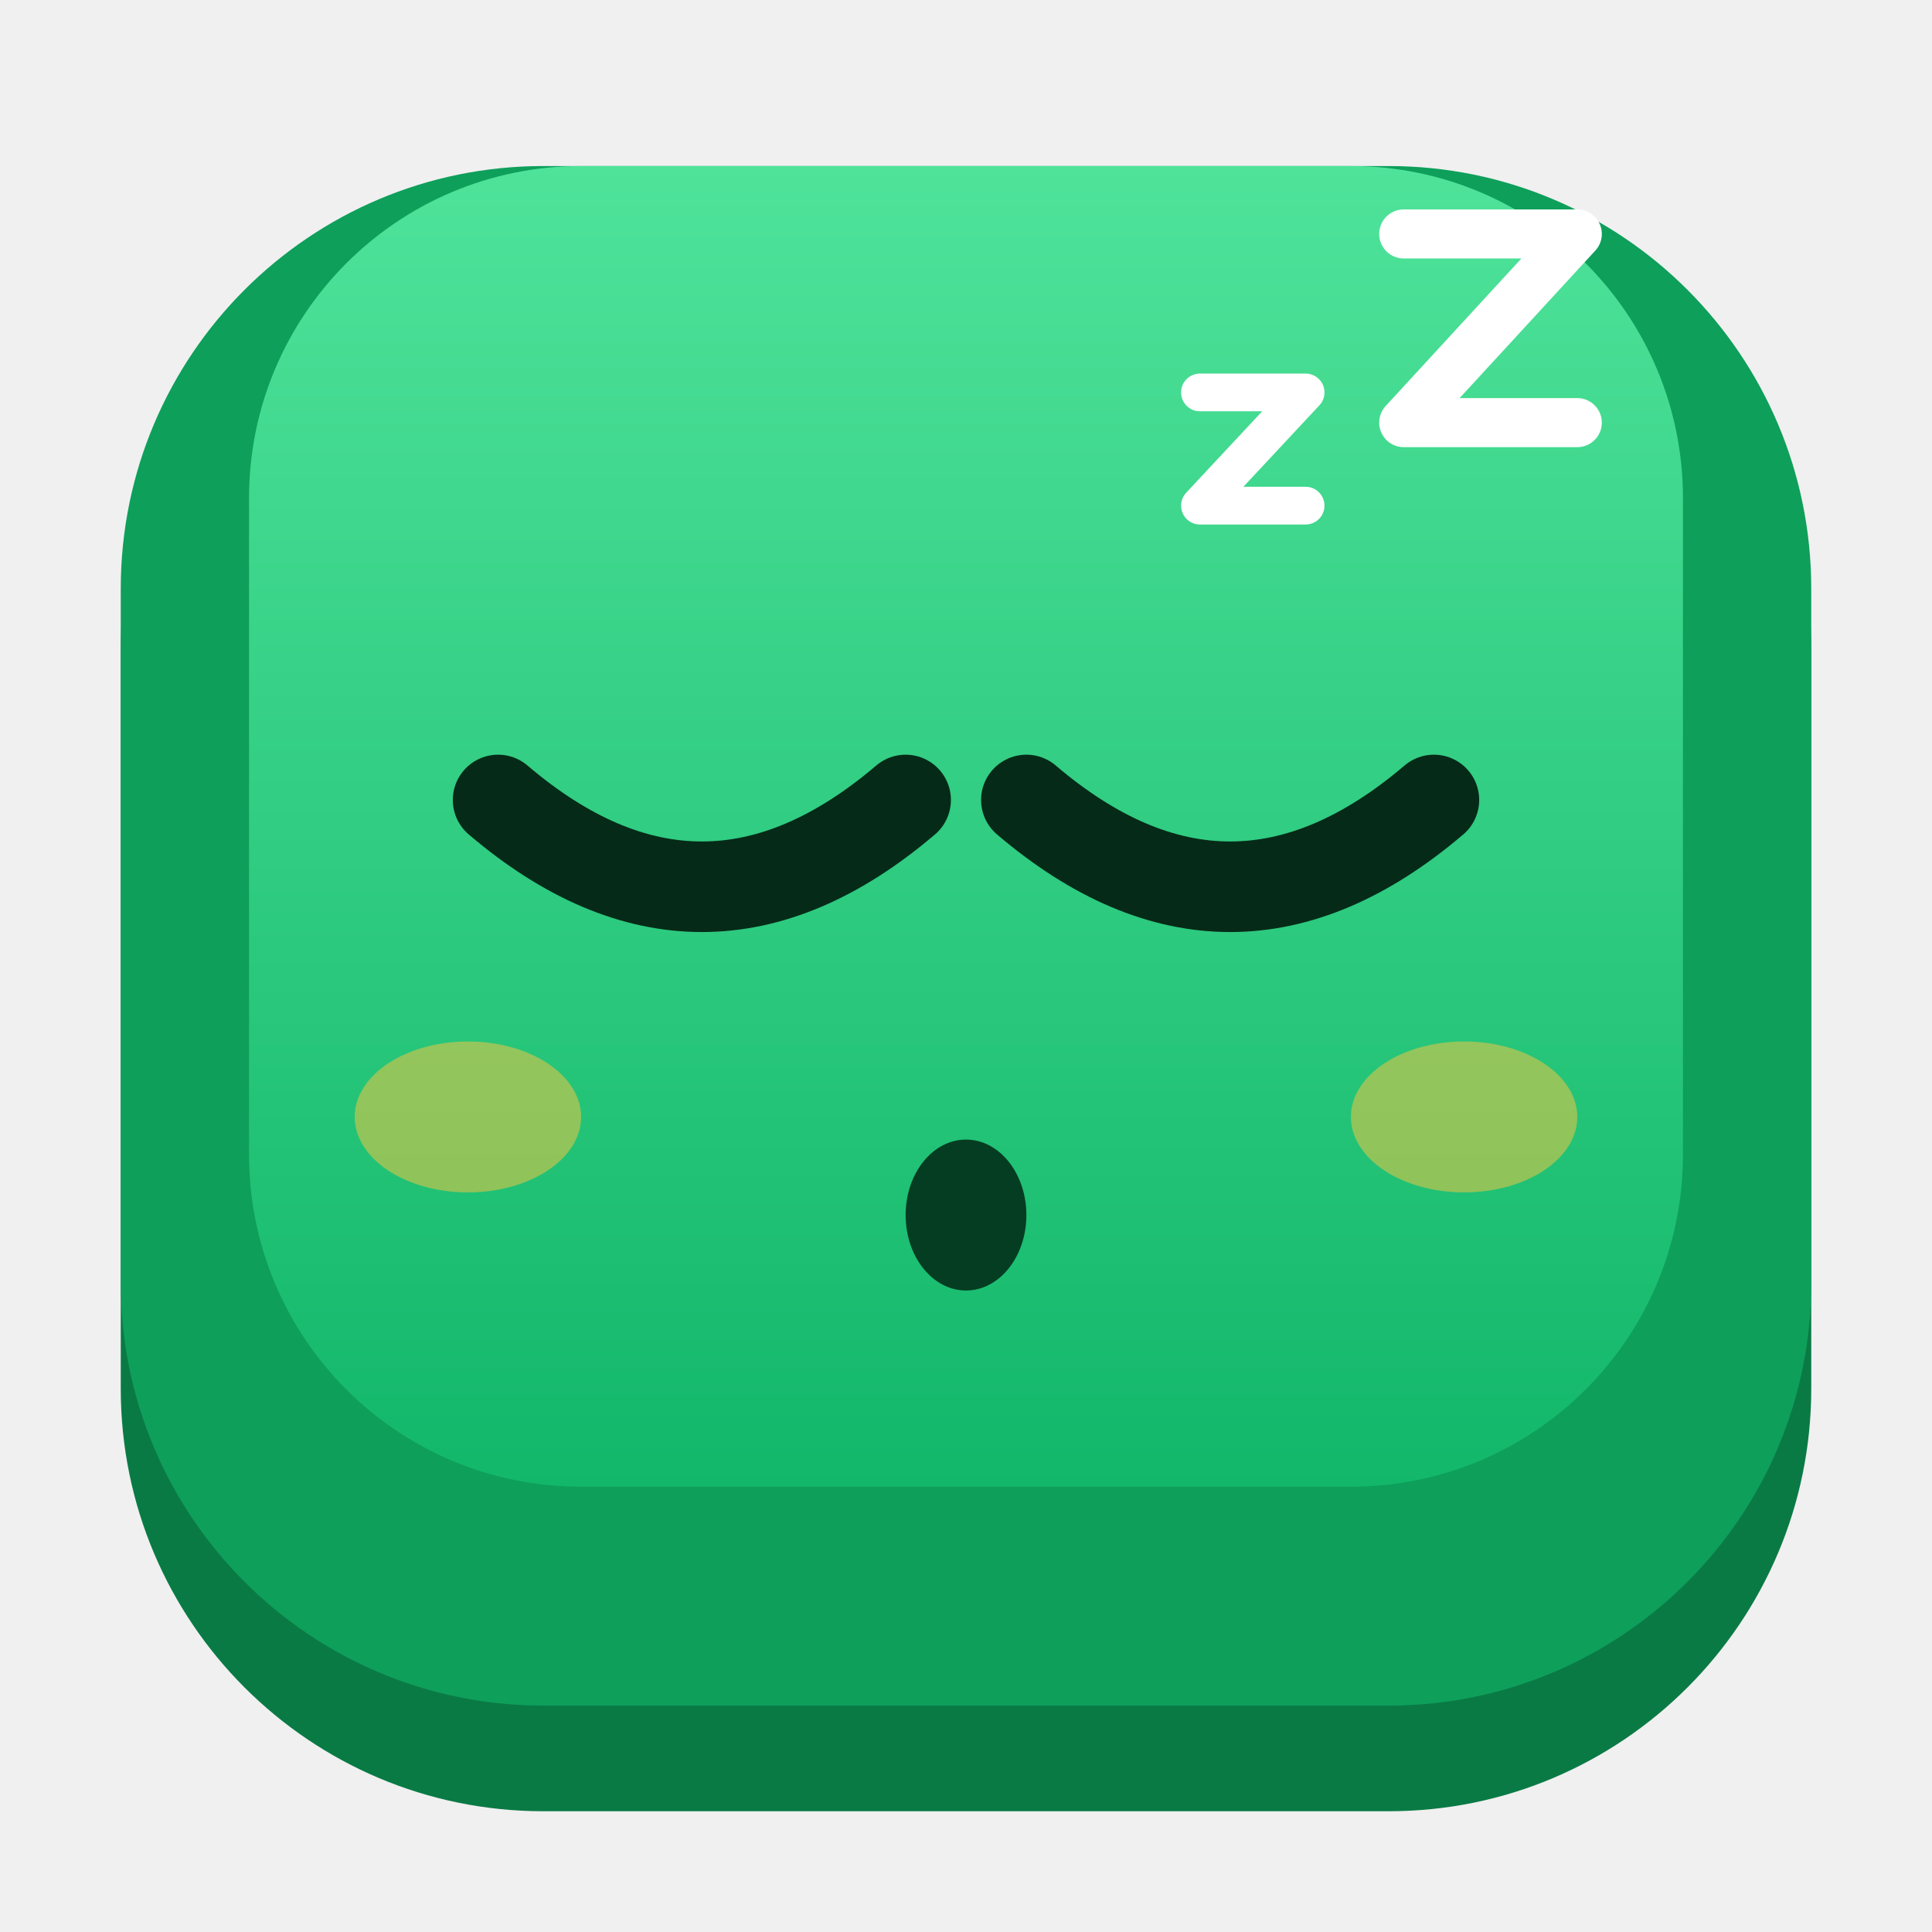
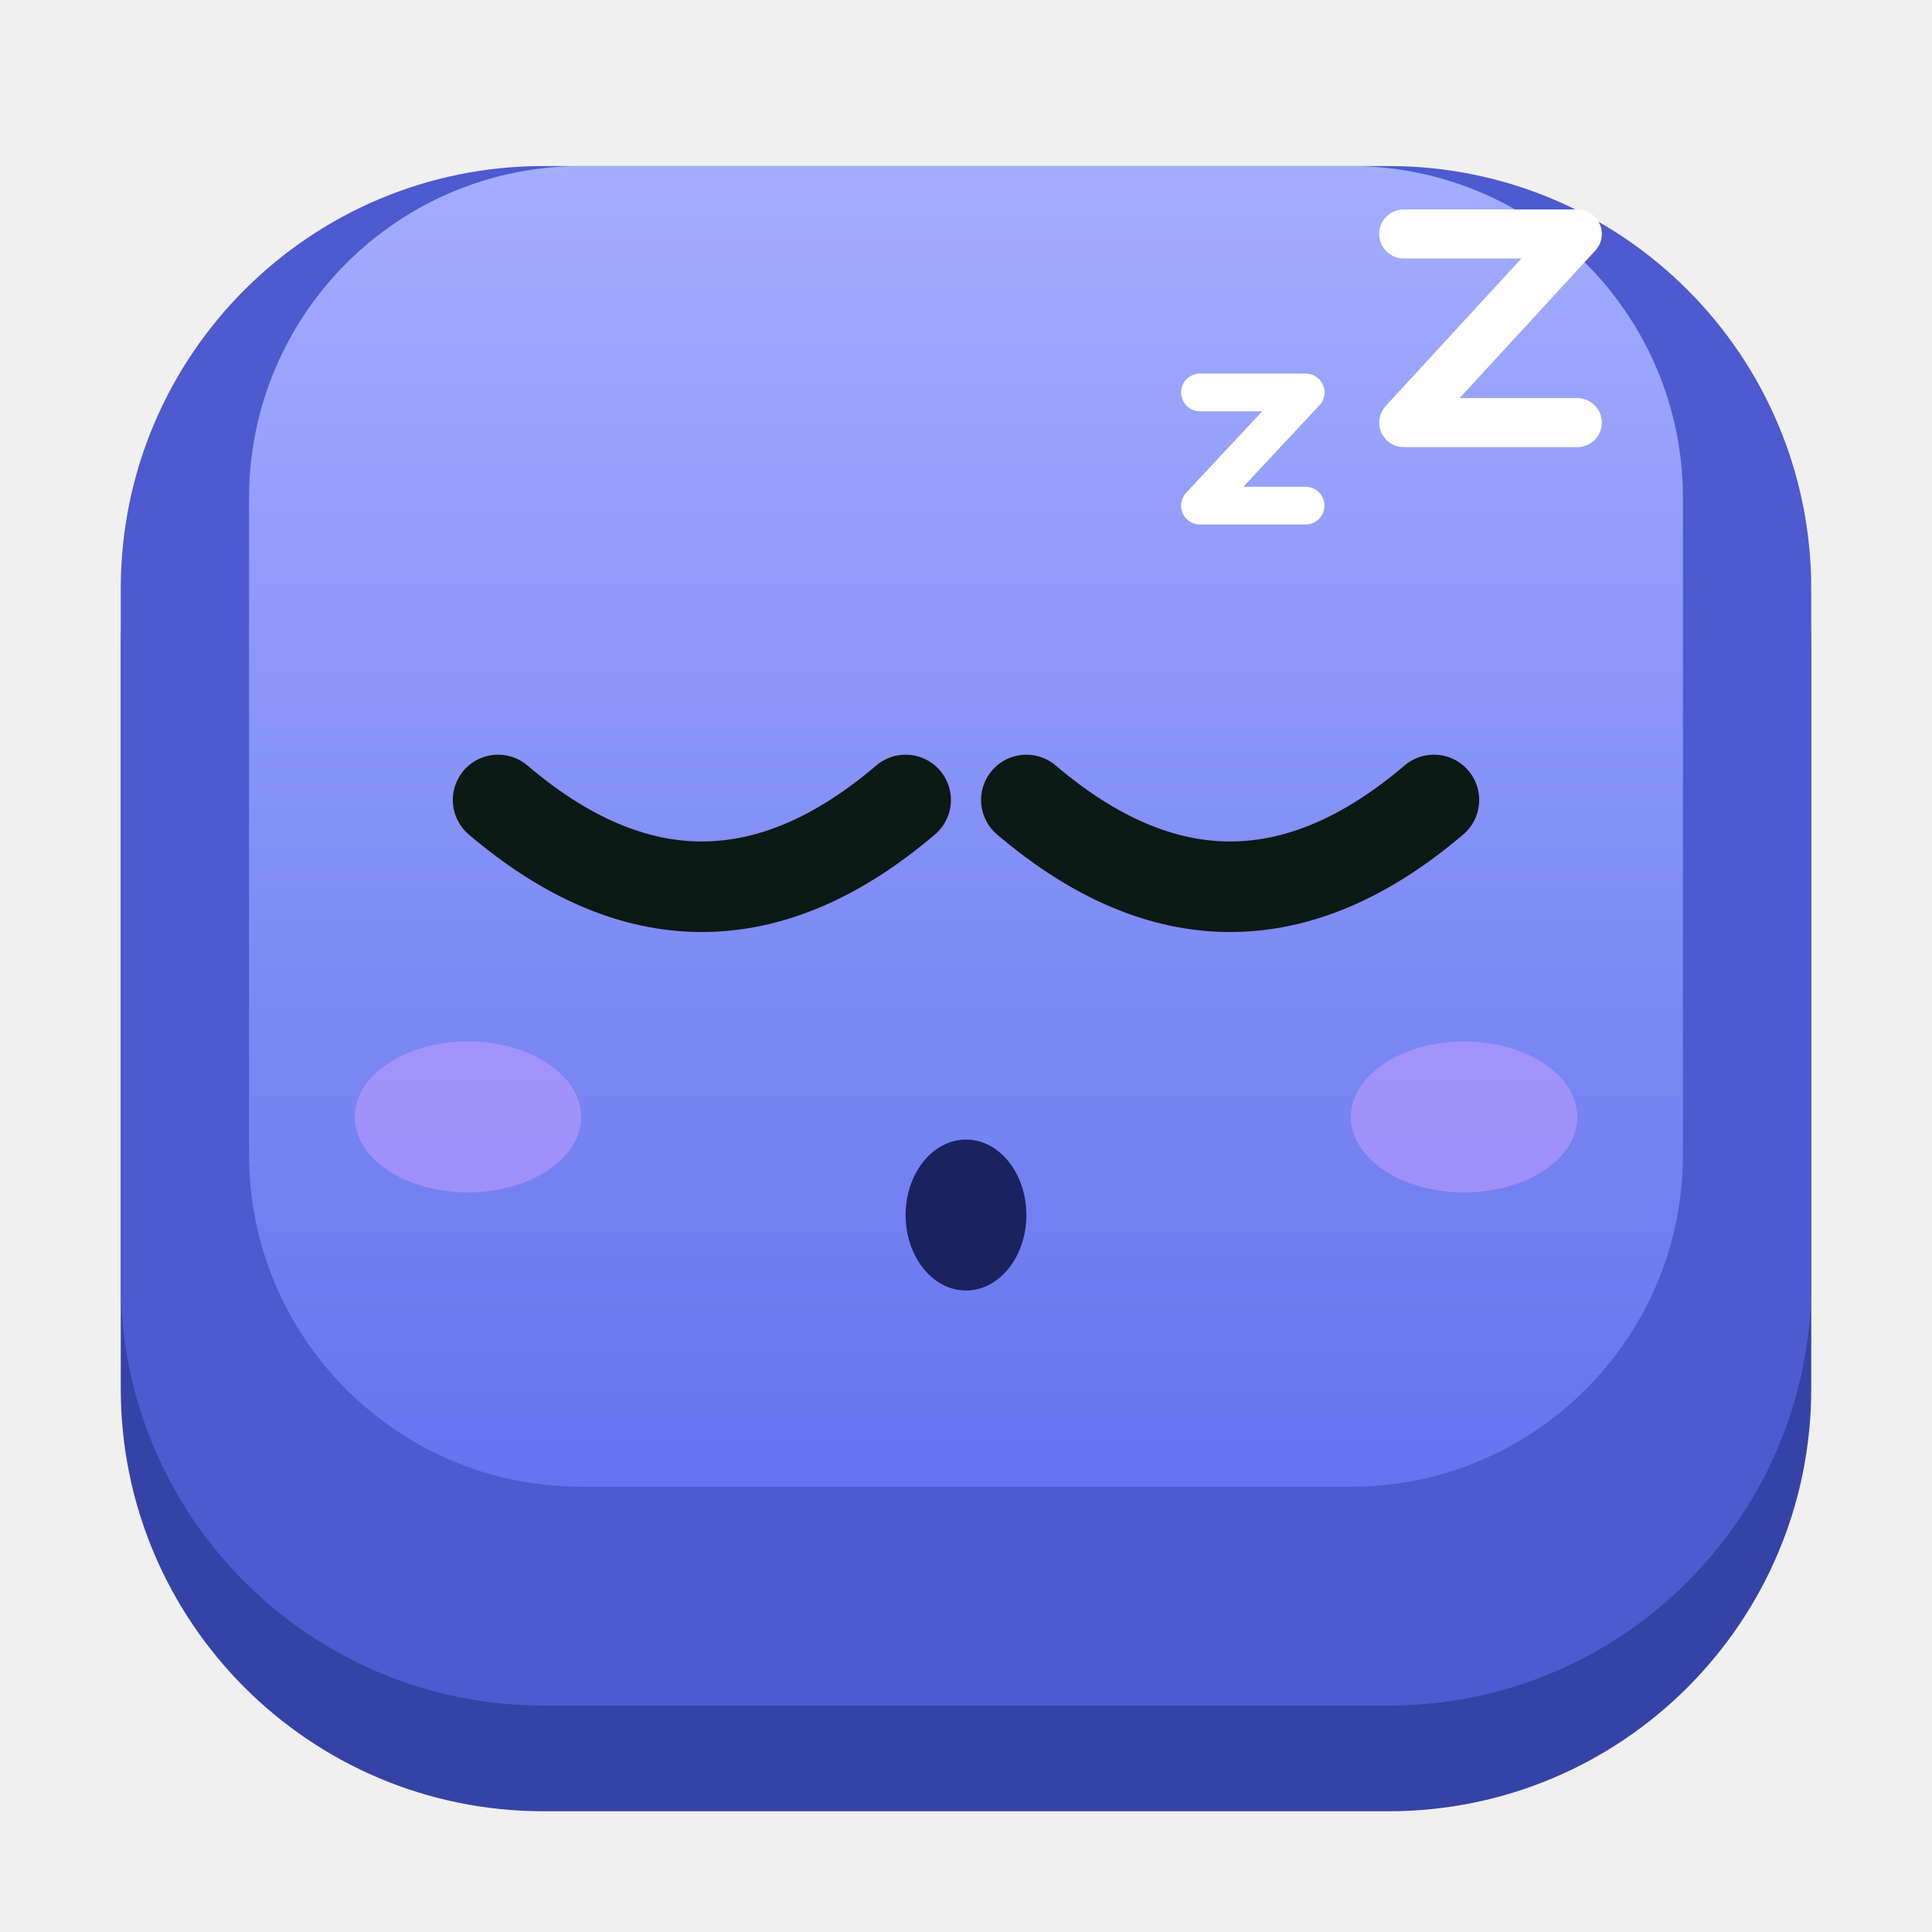
<svg xmlns="http://www.w3.org/2000/svg" viewBox="0 0 512 512">
  <defs>
    <linearGradient id="top" x1="0" y1="0" x2="0" y2="1">
-       <stop offset="0" stop-color="#4FE39A" />
-       <stop offset="1" stop-color="#12B76A" />
+       <stop offset="0" stop-color="#A3AEFF" />
+       <stop offset="1" stop-color="#6573EE" />
    </linearGradient>
    <clipPath id="left-eye">
      <ellipse cx="186" cy="214" rx="62" ry="70" />
    </clipPath>
    <clipPath id="right-eye">
      <ellipse cx="326" cy="214" rx="62" ry="70" />
    </clipPath>
  </defs>
-   <rect x="32" y="60" width="448" height="420" rx="112" fill="#0A7A45" />
-   <rect x="32" y="44" width="448" height="408" rx="112" fill="#0E9F5B" />
+   <rect x="32" y="60" width="448" height="420" rx="112" fill="#3643A6" />
+   <rect x="32" y="44" width="448" height="408" rx="112" fill="#4D5AD0" />
  <rect x="66" y="44" width="380" height="350" rx="88" fill="url(#top)" />
-   <ellipse cx="124" cy="296" rx="30" ry="20" fill="#FFC53D" opacity="0.5" />
-   <ellipse cx="388" cy="296" rx="30" ry="20" fill="#FFC53D" opacity="0.5" />
-   <path d="M132 212 Q186 258 240 212" fill="none" stroke="#062A18" stroke-width="24" stroke-linecap="round" stroke-linejoin="round" />
-   <path d="M272 212 Q326 258 380 212" fill="none" stroke="#062A18" stroke-width="24" stroke-linecap="round" stroke-linejoin="round" />
-   <ellipse cx="256" cy="322" rx="16" ry="20" fill="#053D22" />
+   <ellipse cx="124" cy="296" rx="30" ry="20" fill="#C9A0FF" opacity="0.5" />
+   <ellipse cx="388" cy="296" rx="30" ry="20" fill="#C9A0FF" opacity="0.5" />
+   <path d="M132 212 Q186 258 240 212" fill="none" stroke="#0B1A14" stroke-width="24" stroke-linecap="round" stroke-linejoin="round" />
+   <path d="M272 212 Q326 258 380 212" fill="none" stroke="#0B1A14" stroke-width="24" stroke-linecap="round" stroke-linejoin="round" />
+   <ellipse cx="256" cy="322" rx="16" ry="20" fill="#1A2260" />
  <path d="M372 62 h46 l-46 50 h46" fill="none" stroke="#FFFFFF" stroke-width="13" stroke-linecap="round" stroke-linejoin="round" />
  <path d="M318 104 h28 l-28 30 h28" fill="none" stroke="#FFFFFF" stroke-width="10" stroke-linecap="round" stroke-linejoin="round" />
</svg>
